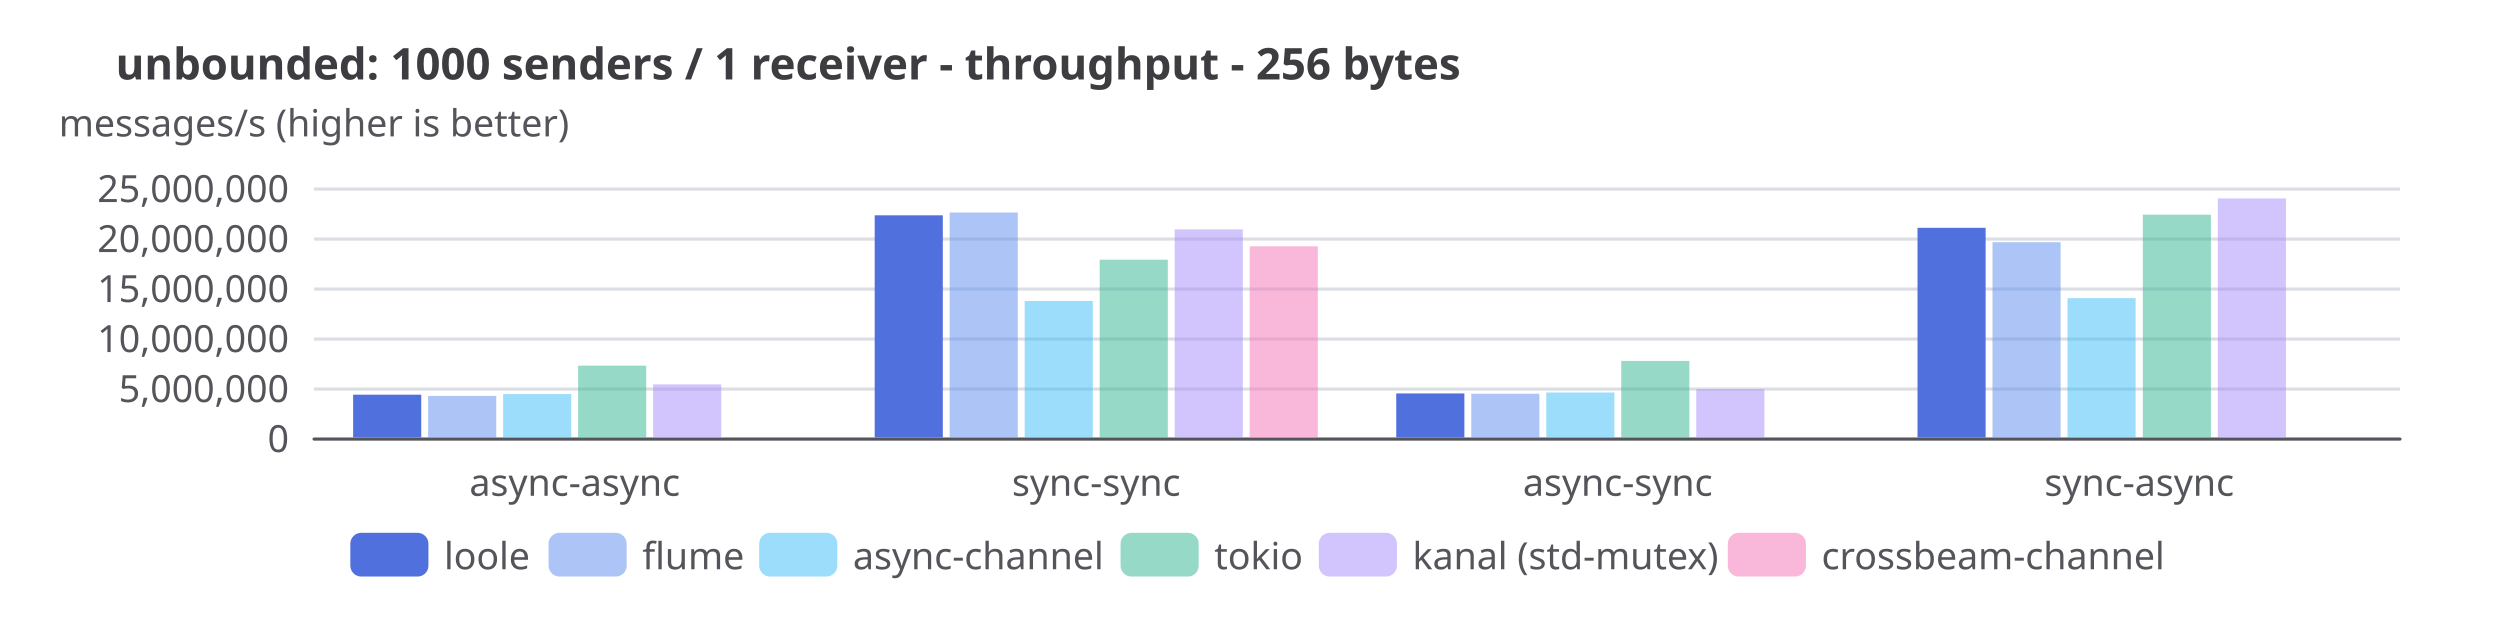
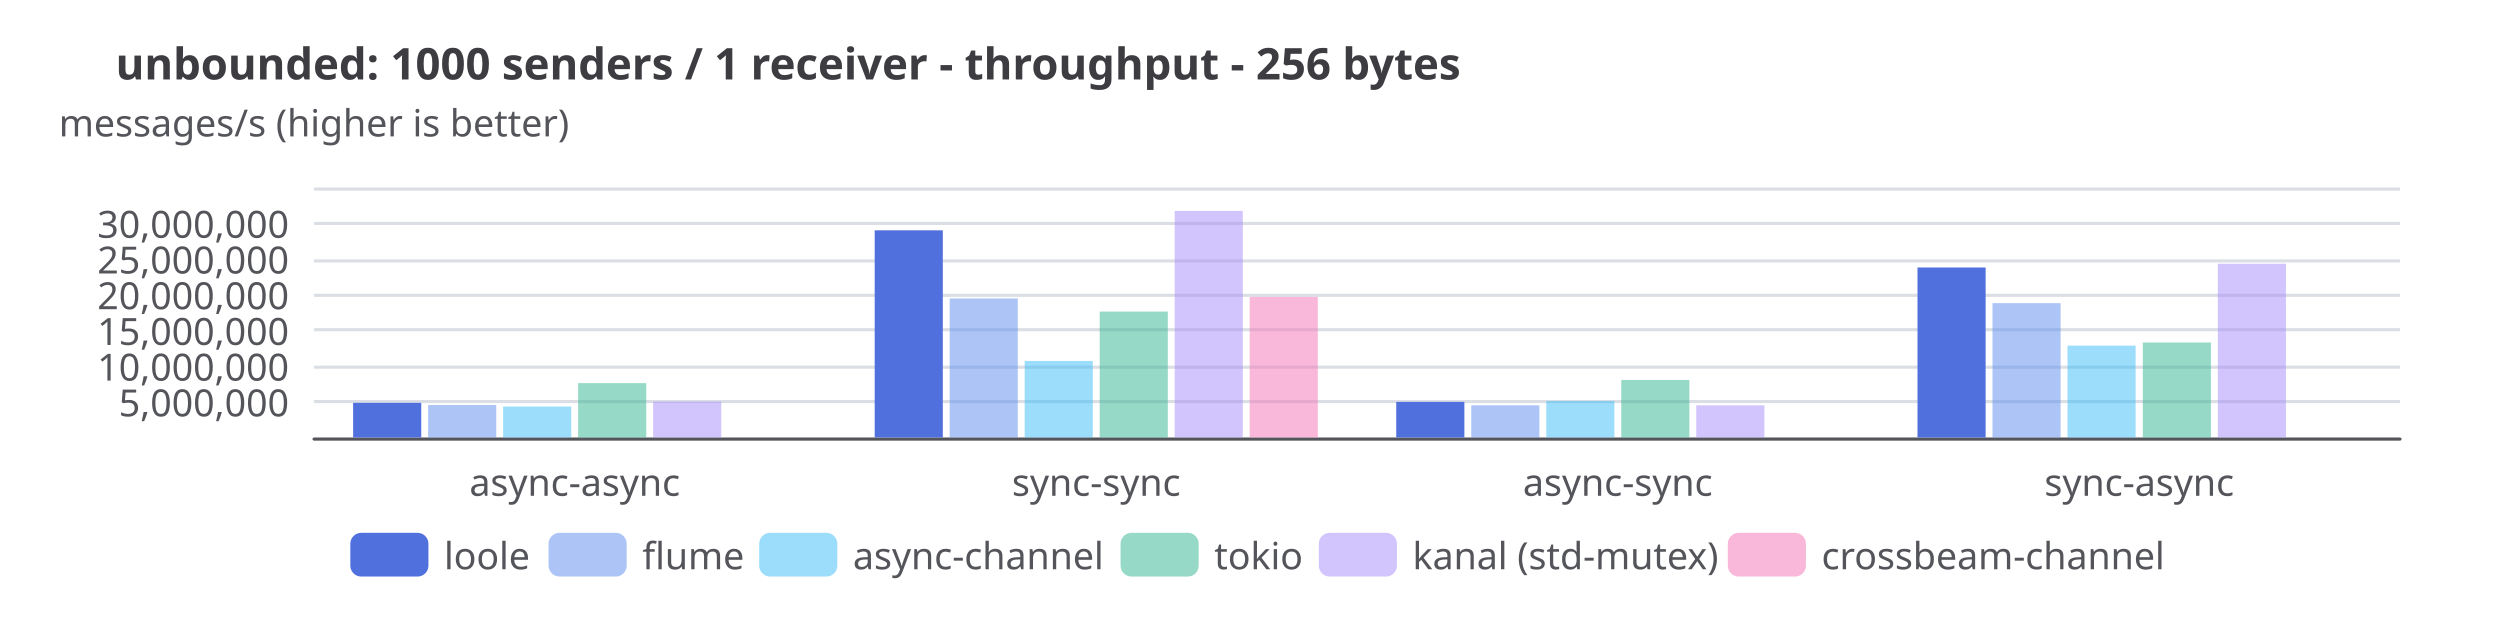
<svg xmlns="http://www.w3.org/2000/svg" width="800" height="200" version="1.1" baseProfile="full" viewBox="0 0 800 200">
  <rect width="800" height="200" x="0" y="0" fill="white" />
  <path d="M100.5 140.5L768 140.5" fill="none" pointer-events="visible" stroke="#dbdee4" class="zr4-cls-29" />
-   <path d="M100.5 124.5L768 124.5" fill="none" pointer-events="visible" stroke="#dbdee4" class="zr4-cls-29" />
-   <path d="M100.5 108.5L768 108.5" fill="none" pointer-events="visible" stroke="#dbdee4" class="zr4-cls-29" />
-   <path d="M100.5 92.5L768 92.5" fill="none" pointer-events="visible" stroke="#dbdee4" class="zr4-cls-29" />
-   <path d="M100.5 76.5L768 76.5" fill="none" pointer-events="visible" stroke="#dbdee4" class="zr4-cls-29" />
+   <path d="M100.5 128.5L768 128.5" fill="none" pointer-events="visible" stroke="#dbdee4" class="zr4-cls-29" />
+   <path d="M100.5 117.5L768 117.5" fill="none" pointer-events="visible" stroke="#dbdee4" class="zr4-cls-29" />
+   <path d="M100.5 105.5L768 105.5" fill="none" pointer-events="visible" stroke="#dbdee4" class="zr4-cls-29" />
+   <path d="M100.5 94.5L768 94.5" fill="none" pointer-events="visible" stroke="#dbdee4" class="zr4-cls-29" />
+   <path d="M100.5 83.5L768 83.5" fill="none" pointer-events="visible" stroke="#dbdee4" class="zr4-cls-29" />
+   <path d="M100.5 71.5L768 71.5" fill="none" pointer-events="visible" stroke="#dbdee4" class="zr4-cls-29" />
  <path d="M100.5 60.5L768 60.5" fill="none" pointer-events="visible" stroke="#dbdee4" class="zr4-cls-29" />
  <text dominant-baseline="central" text-anchor="middle" style="font-size:12px;font-family:sans-serif;" xml:space="preserve" y="-6" transform="translate(100.48 45)" fill="#54555a">messages/s (higher is better)</text>
  <path d="M100.5 140.5L768 140.5" fill="none" pointer-events="visible" stroke="#54555a" stroke-linecap="round" class="zr4-cls-29" />
-   <text dominant-baseline="central" text-anchor="end" style="font-size:12px;font-family:sans-serif;" transform="translate(92.48 140)" fill="#54555a">0</text>
-   <text dominant-baseline="central" text-anchor="end" style="font-size:12px;font-family:sans-serif;" transform="translate(92.48 124)" fill="#54555a">5,000,000</text>
-   <text dominant-baseline="central" text-anchor="end" style="font-size:12px;font-family:sans-serif;" transform="translate(92.48 108)" fill="#54555a">10,000,000</text>
-   <text dominant-baseline="central" text-anchor="end" style="font-size:12px;font-family:sans-serif;" transform="translate(92.48 92)" fill="#54555a">15,000,000</text>
-   <text dominant-baseline="central" text-anchor="end" style="font-size:12px;font-family:sans-serif;" transform="translate(92.48 76)" fill="#54555a">20,000,000</text>
-   <text dominant-baseline="central" text-anchor="end" style="font-size:12px;font-family:sans-serif;" transform="translate(92.48 60)" fill="#54555a">25,000,000</text>
+   <text dominant-baseline="central" text-anchor="end" style="font-size:12px;font-family:sans-serif;" transform="translate(92.48 128.5714)" fill="#54555a">5,000,000</text>
+   <text dominant-baseline="central" text-anchor="end" style="font-size:12px;font-family:sans-serif;" transform="translate(92.48 117.1429)" fill="#54555a">10,000,000</text>
+   <text dominant-baseline="central" text-anchor="end" style="font-size:12px;font-family:sans-serif;" transform="translate(92.48 105.7143)" fill="#54555a">15,000,000</text>
+   <text dominant-baseline="central" text-anchor="end" style="font-size:12px;font-family:sans-serif;" transform="translate(92.48 94.2857)" fill="#54555a">20,000,000</text>
+   <text dominant-baseline="central" text-anchor="end" style="font-size:12px;font-family:sans-serif;" transform="translate(92.48 82.8571)" fill="#54555a">25,000,000</text>
+   <text dominant-baseline="central" text-anchor="end" style="font-size:12px;font-family:sans-serif;" transform="translate(92.48 71.4286)" fill="#54555a">30,000,000</text>
  <text dominant-baseline="central" text-anchor="middle" style="font-size:12px;font-family:sans-serif;" y="6" transform="translate(183.92 148)" fill="#54555a">async-async</text>
  <text dominant-baseline="central" text-anchor="middle" style="font-size:12px;font-family:sans-serif;" y="6" transform="translate(350.8 148)" fill="#54555a">sync-sync</text>
  <text dominant-baseline="central" text-anchor="middle" style="font-size:12px;font-family:sans-serif;" y="6" transform="translate(517.68 148)" fill="#54555a">async-sync</text>
  <text dominant-baseline="central" text-anchor="middle" style="font-size:12px;font-family:sans-serif;" y="6" transform="translate(684.56 148)" fill="#54555a">sync-async</text>
-   <path d="M113 140l21.8 0l0 -13.7l-21.8 0Z" fill="#5070dd" ecmeta_series_index="0" ecmeta_data_index="0" ecmeta_ssr_type="chart" class="zr4-cls-30" />
-   <path d="M279.9 140l21.8 0l0 -71.1l-21.8 0Z" fill="#5070dd" ecmeta_series_index="0" ecmeta_data_index="1" ecmeta_ssr_type="chart" class="zr4-cls-30" />
-   <path d="M446.8 140l21.8 0l0 -14.1l-21.8 0Z" fill="#5070dd" ecmeta_series_index="0" ecmeta_data_index="2" ecmeta_ssr_type="chart" class="zr4-cls-30" />
-   <path d="M613.6 140l21.8 0l0 -67.1l-21.8 0Z" fill="#5070dd" ecmeta_series_index="0" ecmeta_data_index="3" ecmeta_ssr_type="chart" class="zr4-cls-30" />
-   <path d="M137 140l21.8 0l0 -13.3l-21.8 0Z" fill="rgb(91,141,239)" fill-opacity="0.5" ecmeta_series_index="1" ecmeta_data_index="0" ecmeta_ssr_type="chart" class="zr4-cls-31" />
-   <path d="M303.9 140l21.8 0l0 -72l-21.8 0Z" fill="rgb(91,141,239)" fill-opacity="0.5" ecmeta_series_index="1" ecmeta_data_index="1" ecmeta_ssr_type="chart" class="zr4-cls-31" />
-   <path d="M470.8 140l21.8 0l0 -14l-21.8 0Z" fill="rgb(91,141,239)" fill-opacity="0.5" ecmeta_series_index="1" ecmeta_data_index="2" ecmeta_ssr_type="chart" class="zr4-cls-31" />
-   <path d="M637.6 140l21.8 0l0 -62.5l-21.8 0Z" fill="rgb(91,141,239)" fill-opacity="0.5" ecmeta_series_index="1" ecmeta_data_index="3" ecmeta_ssr_type="chart" class="zr4-cls-31" />
-   <path d="M161 140l21.8 0l0 -13.9l-21.8 0Z" fill="rgb(56,189,248)" fill-opacity="0.5" ecmeta_series_index="2" ecmeta_data_index="0" ecmeta_ssr_type="chart" class="zr4-cls-32" />
-   <path d="M327.9 140l21.8 0l0 -43.7l-21.8 0Z" fill="rgb(56,189,248)" fill-opacity="0.5" ecmeta_series_index="2" ecmeta_data_index="1" ecmeta_ssr_type="chart" class="zr4-cls-32" />
-   <path d="M494.8 140l21.8 0l0 -14.4l-21.8 0Z" fill="rgb(56,189,248)" fill-opacity="0.5" ecmeta_series_index="2" ecmeta_data_index="2" ecmeta_ssr_type="chart" class="zr4-cls-32" />
-   <path d="M661.6 140l21.8 0l0 -44.6l-21.8 0Z" fill="rgb(56,189,248)" fill-opacity="0.5" ecmeta_series_index="2" ecmeta_data_index="3" ecmeta_ssr_type="chart" class="zr4-cls-32" />
-   <path d="M185 140l21.8 0l0 -23l-21.8 0Z" fill="rgb(47,181,142)" fill-opacity="0.5" ecmeta_series_index="3" ecmeta_data_index="0" ecmeta_ssr_type="chart" class="zr4-cls-33" />
-   <path d="M351.9 140l21.8 0l0 -56.9l-21.8 0Z" fill="rgb(47,181,142)" fill-opacity="0.5" ecmeta_series_index="3" ecmeta_data_index="1" ecmeta_ssr_type="chart" class="zr4-cls-33" />
-   <path d="M518.8 140l21.8 0l0 -24.5l-21.8 0Z" fill="rgb(47,181,142)" fill-opacity="0.5" ecmeta_series_index="3" ecmeta_data_index="2" ecmeta_ssr_type="chart" class="zr4-cls-33" />
-   <path d="M685.7 140l21.8 0l0 -71.3l-21.8 0Z" fill="rgb(47,181,142)" fill-opacity="0.5" ecmeta_series_index="3" ecmeta_data_index="3" ecmeta_ssr_type="chart" class="zr4-cls-33" />
-   <path d="M209 140l21.8 0l0 -17l-21.8 0Z" fill="rgb(167,139,250)" fill-opacity="0.5" ecmeta_series_index="4" ecmeta_data_index="0" ecmeta_ssr_type="chart" class="zr4-cls-34" />
-   <path d="M375.9 140l21.8 0l0 -66.6l-21.8 0Z" fill="rgb(167,139,250)" fill-opacity="0.5" ecmeta_series_index="4" ecmeta_data_index="1" ecmeta_ssr_type="chart" class="zr4-cls-34" />
-   <path d="M542.8 140l21.8 0l0 -15.5l-21.8 0Z" fill="rgb(167,139,250)" fill-opacity="0.5" ecmeta_series_index="4" ecmeta_data_index="2" ecmeta_ssr_type="chart" class="zr4-cls-34" />
-   <path d="M709.7 140l21.8 0l0 -76.5l-21.8 0Z" fill="rgb(167,139,250)" fill-opacity="0.5" ecmeta_series_index="4" ecmeta_data_index="3" ecmeta_ssr_type="chart" class="zr4-cls-34" />
-   <path d="M399.9 140l21.8 0l0 -61.2l-21.8 0Z" fill="rgb(244,114,182)" fill-opacity="0.5" ecmeta_series_index="5" ecmeta_data_index="1" ecmeta_ssr_type="chart" class="zr4-cls-35" />
+   <path d="M113 140l21.8 0l0 -11.1l-21.8 0Z" fill="#5070dd" ecmeta_series_index="0" ecmeta_data_index="0" ecmeta_ssr_type="chart" class="zr4-cls-30" />
+   <path d="M279.9 140l21.8 0l0 -66.3l-21.8 0Z" fill="#5070dd" ecmeta_series_index="0" ecmeta_data_index="1" ecmeta_ssr_type="chart" class="zr4-cls-30" />
+   <path d="M446.8 140l21.8 0l0 -11.4l-21.8 0Z" fill="#5070dd" ecmeta_series_index="0" ecmeta_data_index="2" ecmeta_ssr_type="chart" class="zr4-cls-30" />
+   <path d="M613.6 140l21.8 0l0 -54.4l-21.8 0Z" fill="#5070dd" ecmeta_series_index="0" ecmeta_data_index="3" ecmeta_ssr_type="chart" class="zr4-cls-30" />
+   <path d="M137 140l21.8 0l0 -10.4l-21.8 0Z" fill="rgb(91,141,239)" fill-opacity="0.5" ecmeta_series_index="1" ecmeta_data_index="0" ecmeta_ssr_type="chart" class="zr4-cls-31" />
+   <path d="M303.9 140l21.8 0l0 -44.5l-21.8 0Z" fill="rgb(91,141,239)" fill-opacity="0.5" ecmeta_series_index="1" ecmeta_data_index="1" ecmeta_ssr_type="chart" class="zr4-cls-31" />
+   <path d="M470.8 140l21.8 0l0 -10.3l-21.8 0Z" fill="rgb(91,141,239)" fill-opacity="0.5" ecmeta_series_index="1" ecmeta_data_index="2" ecmeta_ssr_type="chart" class="zr4-cls-31" />
+   <path d="M637.6 140l21.8 0l0 -43l-21.8 0Z" fill="rgb(91,141,239)" fill-opacity="0.5" ecmeta_series_index="1" ecmeta_data_index="3" ecmeta_ssr_type="chart" class="zr4-cls-31" />
+   <path d="M161 140l21.8 0l0 -9.9l-21.8 0Z" fill="rgb(56,189,248)" fill-opacity="0.5" ecmeta_series_index="2" ecmeta_data_index="0" ecmeta_ssr_type="chart" class="zr4-cls-32" />
+   <path d="M327.9 140l21.8 0l0 -24.5l-21.8 0Z" fill="rgb(56,189,248)" fill-opacity="0.5" ecmeta_series_index="2" ecmeta_data_index="1" ecmeta_ssr_type="chart" class="zr4-cls-32" />
+   <path d="M494.8 140l21.8 0l0 -11.7l-21.8 0Z" fill="rgb(56,189,248)" fill-opacity="0.5" ecmeta_series_index="2" ecmeta_data_index="2" ecmeta_ssr_type="chart" class="zr4-cls-32" />
+   <path d="M661.6 140l21.8 0l0 -29.4l-21.8 0Z" fill="rgb(56,189,248)" fill-opacity="0.5" ecmeta_series_index="2" ecmeta_data_index="3" ecmeta_ssr_type="chart" class="zr4-cls-32" />
+   <path d="M185 140l21.8 0l0 -17.4l-21.8 0Z" fill="rgb(47,181,142)" fill-opacity="0.5" ecmeta_series_index="3" ecmeta_data_index="0" ecmeta_ssr_type="chart" class="zr4-cls-33" />
+   <path d="M351.9 140l21.8 0l0 -40.3l-21.8 0Z" fill="rgb(47,181,142)" fill-opacity="0.5" ecmeta_series_index="3" ecmeta_data_index="1" ecmeta_ssr_type="chart" class="zr4-cls-33" />
+   <path d="M518.8 140l21.8 0l0 -18.4l-21.8 0Z" fill="rgb(47,181,142)" fill-opacity="0.5" ecmeta_series_index="3" ecmeta_data_index="2" ecmeta_ssr_type="chart" class="zr4-cls-33" />
+   <path d="M685.7 140l21.8 0l0 -30.4l-21.8 0Z" fill="rgb(47,181,142)" fill-opacity="0.5" ecmeta_series_index="3" ecmeta_data_index="3" ecmeta_ssr_type="chart" class="zr4-cls-33" />
+   <path d="M209 140l21.8 0l0 -11.5l-21.8 0Z" fill="rgb(167,139,250)" fill-opacity="0.5" ecmeta_series_index="4" ecmeta_data_index="0" ecmeta_ssr_type="chart" class="zr4-cls-34" />
+   <path d="M375.9 140l21.8 0l0 -72.5l-21.8 0Z" fill="rgb(167,139,250)" fill-opacity="0.5" ecmeta_series_index="4" ecmeta_data_index="1" ecmeta_ssr_type="chart" class="zr4-cls-34" />
+   <path d="M542.8 140l21.8 0l0 -10.3l-21.8 0Z" fill="rgb(167,139,250)" fill-opacity="0.5" ecmeta_series_index="4" ecmeta_data_index="2" ecmeta_ssr_type="chart" class="zr4-cls-34" />
+   <path d="M709.7 140l21.8 0l0 -55.6l-21.8 0Z" fill="rgb(167,139,250)" fill-opacity="0.5" ecmeta_series_index="4" ecmeta_data_index="3" ecmeta_ssr_type="chart" class="zr4-cls-34" />
+   <path d="M399.9 140l21.8 0l0 -45l-21.8 0Z" fill="rgb(244,114,182)" fill-opacity="0.5" ecmeta_series_index="5" ecmeta_data_index="1" ecmeta_ssr_type="chart" class="zr4-cls-35" />
  <path d="M-5 -5.5l585.8 0l0 25l-585.8 0Z" transform="translate(112.1 170.5)" fill="rgb(0,0,0)" fill-opacity="0" stroke="#b7b9be" stroke-width="0" class="zr4-cls-29" />
  <path d="M3.5 0L21.5 0A3.5 3.5 0 0 1 25 3.5L25 10.5A3.5 3.5 0 0 1 21.5 14L3.5 14A3.5 3.5 0 0 1 0 10.5L0 3.5A3.5 3.5 0 0 1 3.5 0Z" transform="translate(112.1 170.5)" fill="#5070dd" ecmeta_series_index="0" ecmeta_data_index="0" ecmeta_ssr_type="legend" ecmeta_silent="true" class="zr4-cls-29" />
  <text dominant-baseline="central" text-anchor="start" style="font-size:12px;font-family:sans-serif;" x="30" y="7" transform="translate(112.1 170.5)" fill="#54555a">loole</text>
  <path d="M0 0l55.4 0l0 14l-55.4 0Z" transform="translate(112.1 170.5)" fill="none" pointer-events="visible" ecmeta_series_index="0" ecmeta_data_index="0" ecmeta_ssr_type="legend" class="zr4-cls-36" />
  <path d="M3.5 0L21.5 0A3.5 3.5 0 0 1 25 3.5L25 10.5A3.5 3.5 0 0 1 21.5 14L3.5 14A3.5 3.5 0 0 1 0 10.5L0 3.5A3.5 3.5 0 0 1 3.5 0Z" transform="translate(175.54 170.5)" fill="rgb(91,141,239)" fill-opacity="0.5" ecmeta_series_index="1" ecmeta_data_index="1" ecmeta_ssr_type="legend" ecmeta_silent="true" class="zr4-cls-29" />
  <text dominant-baseline="central" text-anchor="start" style="font-size:12px;font-family:sans-serif;" x="30" y="7" transform="translate(175.54 170.5)" fill="#54555a">flume</text>
  <path d="M0 0l59.4 0l0 14l-59.4 0Z" transform="translate(175.54 170.5)" fill="none" pointer-events="visible" ecmeta_series_index="1" ecmeta_data_index="1" ecmeta_ssr_type="legend" class="zr4-cls-36" />
  <path d="M3.5 0L21.5 0A3.5 3.5 0 0 1 25 3.5L25 10.5A3.5 3.5 0 0 1 21.5 14L3.5 14A3.5 3.5 0 0 1 0 10.5L0 3.5A3.5 3.5 0 0 1 3.5 0Z" transform="translate(242.94 170.5)" fill="rgb(56,189,248)" fill-opacity="0.5" ecmeta_series_index="2" ecmeta_data_index="2" ecmeta_ssr_type="legend" ecmeta_silent="true" class="zr4-cls-29" />
  <text dominant-baseline="central" text-anchor="start" style="font-size:12px;font-family:sans-serif;" x="30" y="7" transform="translate(242.94 170.5)" fill="#54555a">async-channel</text>
  <path d="M0 0l107.6 0l0 14l-107.6 0Z" transform="translate(242.94 170.5)" fill="none" pointer-events="visible" ecmeta_series_index="2" ecmeta_data_index="2" ecmeta_ssr_type="legend" class="zr4-cls-36" />
  <path d="M3.5 0L21.5 0A3.5 3.5 0 0 1 25 3.5L25 10.5A3.5 3.5 0 0 1 21.5 14L3.5 14A3.5 3.5 0 0 1 0 10.5L0 3.5A3.5 3.5 0 0 1 3.5 0Z" transform="translate(358.58 170.5)" fill="rgb(47,181,142)" fill-opacity="0.5" ecmeta_series_index="3" ecmeta_data_index="3" ecmeta_ssr_type="legend" ecmeta_silent="true" class="zr4-cls-29" />
  <text dominant-baseline="central" text-anchor="start" style="font-size:12px;font-family:sans-serif;" x="30" y="7" transform="translate(358.58 170.5)" fill="#54555a">tokio</text>
  <path d="M0 0l55.4 0l0 14l-55.4 0Z" transform="translate(358.58 170.5)" fill="none" pointer-events="visible" ecmeta_series_index="3" ecmeta_data_index="3" ecmeta_ssr_type="legend" class="zr4-cls-36" />
  <path d="M3.5 0L21.5 0A3.5 3.5 0 0 1 25 3.5L25 10.5A3.5 3.5 0 0 1 21.5 14L3.5 14A3.5 3.5 0 0 1 0 10.5L0 3.5A3.5 3.5 0 0 1 3.5 0Z" transform="translate(422.02 170.5)" fill="rgb(167,139,250)" fill-opacity="0.5" ecmeta_series_index="4" ecmeta_data_index="4" ecmeta_ssr_type="legend" ecmeta_silent="true" class="zr4-cls-29" />
  <text dominant-baseline="central" text-anchor="start" style="font-size:12px;font-family:sans-serif;" xml:space="preserve" x="30" y="7" transform="translate(422.02 170.5)" fill="#54555a">kanal (std-mutex)</text>
  <path d="M0 0l122.9 0l0 14l-122.9 0Z" transform="translate(422.02 170.5)" fill="none" pointer-events="visible" ecmeta_series_index="4" ecmeta_data_index="4" ecmeta_ssr_type="legend" class="zr4-cls-36" />
  <path d="M3.5 0L21.5 0A3.5 3.5 0 0 1 25 3.5L25 10.5A3.5 3.5 0 0 1 21.5 14L3.5 14A3.5 3.5 0 0 1 0 10.5L0 3.5A3.5 3.5 0 0 1 3.5 0Z" transform="translate(552.9 170.5)" fill="rgb(244,114,182)" fill-opacity="0.5" ecmeta_series_index="5" ecmeta_data_index="5" ecmeta_ssr_type="legend" ecmeta_silent="true" class="zr4-cls-29" />
  <text dominant-baseline="central" text-anchor="start" style="font-size:12px;font-family:sans-serif;" x="30" y="7" transform="translate(552.9 170.5)" fill="#54555a">crossbeam-channel</text>
  <path d="M0 0l135 0l0 14l-135 0Z" transform="translate(552.9 170.5)" fill="none" pointer-events="visible" ecmeta_series_index="5" ecmeta_data_index="5" ecmeta_ssr_type="legend" class="zr4-cls-36" />
  <path d="M-5 -5l400.3 0l0 24l-400.3 0Z" transform="translate(37 13)" fill="rgb(0,0,0)" fill-opacity="0" stroke="#3c3c41" stroke-width="0" class="zr4-cls-29" />
  <text dominant-baseline="central" text-anchor="start" style="font-size:14px;font-family:sans-serif;font-weight:bold;" xml:space="preserve" y="7" transform="translate(37 13)" fill="#3c3c41">unbounded: 1000 senders / 1 receiver - throughput - 256 bytes</text>
  <style>
.zr4-cls-29:hover {
pointer-events:none;
}
.zr4-cls-30:hover {
cursor:pointer;
fill:rgba(88,123,243,1);
}
.zr4-cls-31:hover {
cursor:pointer;
fill:rgba(100,155,255,0.5);
}
.zr4-cls-32:hover {
cursor:pointer;
fill:rgba(61,207,255,0.5);
}
.zr4-cls-33:hover {
cursor:pointer;
fill:rgba(51,199,156,0.5);
}
.zr4-cls-34:hover {
cursor:pointer;
fill:rgba(183,152,255,0.5);
}
.zr4-cls-35:hover {
cursor:pointer;
fill:rgba(255,125,200,0.5);
}
.zr4-cls-36:hover {
cursor:pointer;
fill:rgba(0,0,0,0);
}



</style>
</svg>
